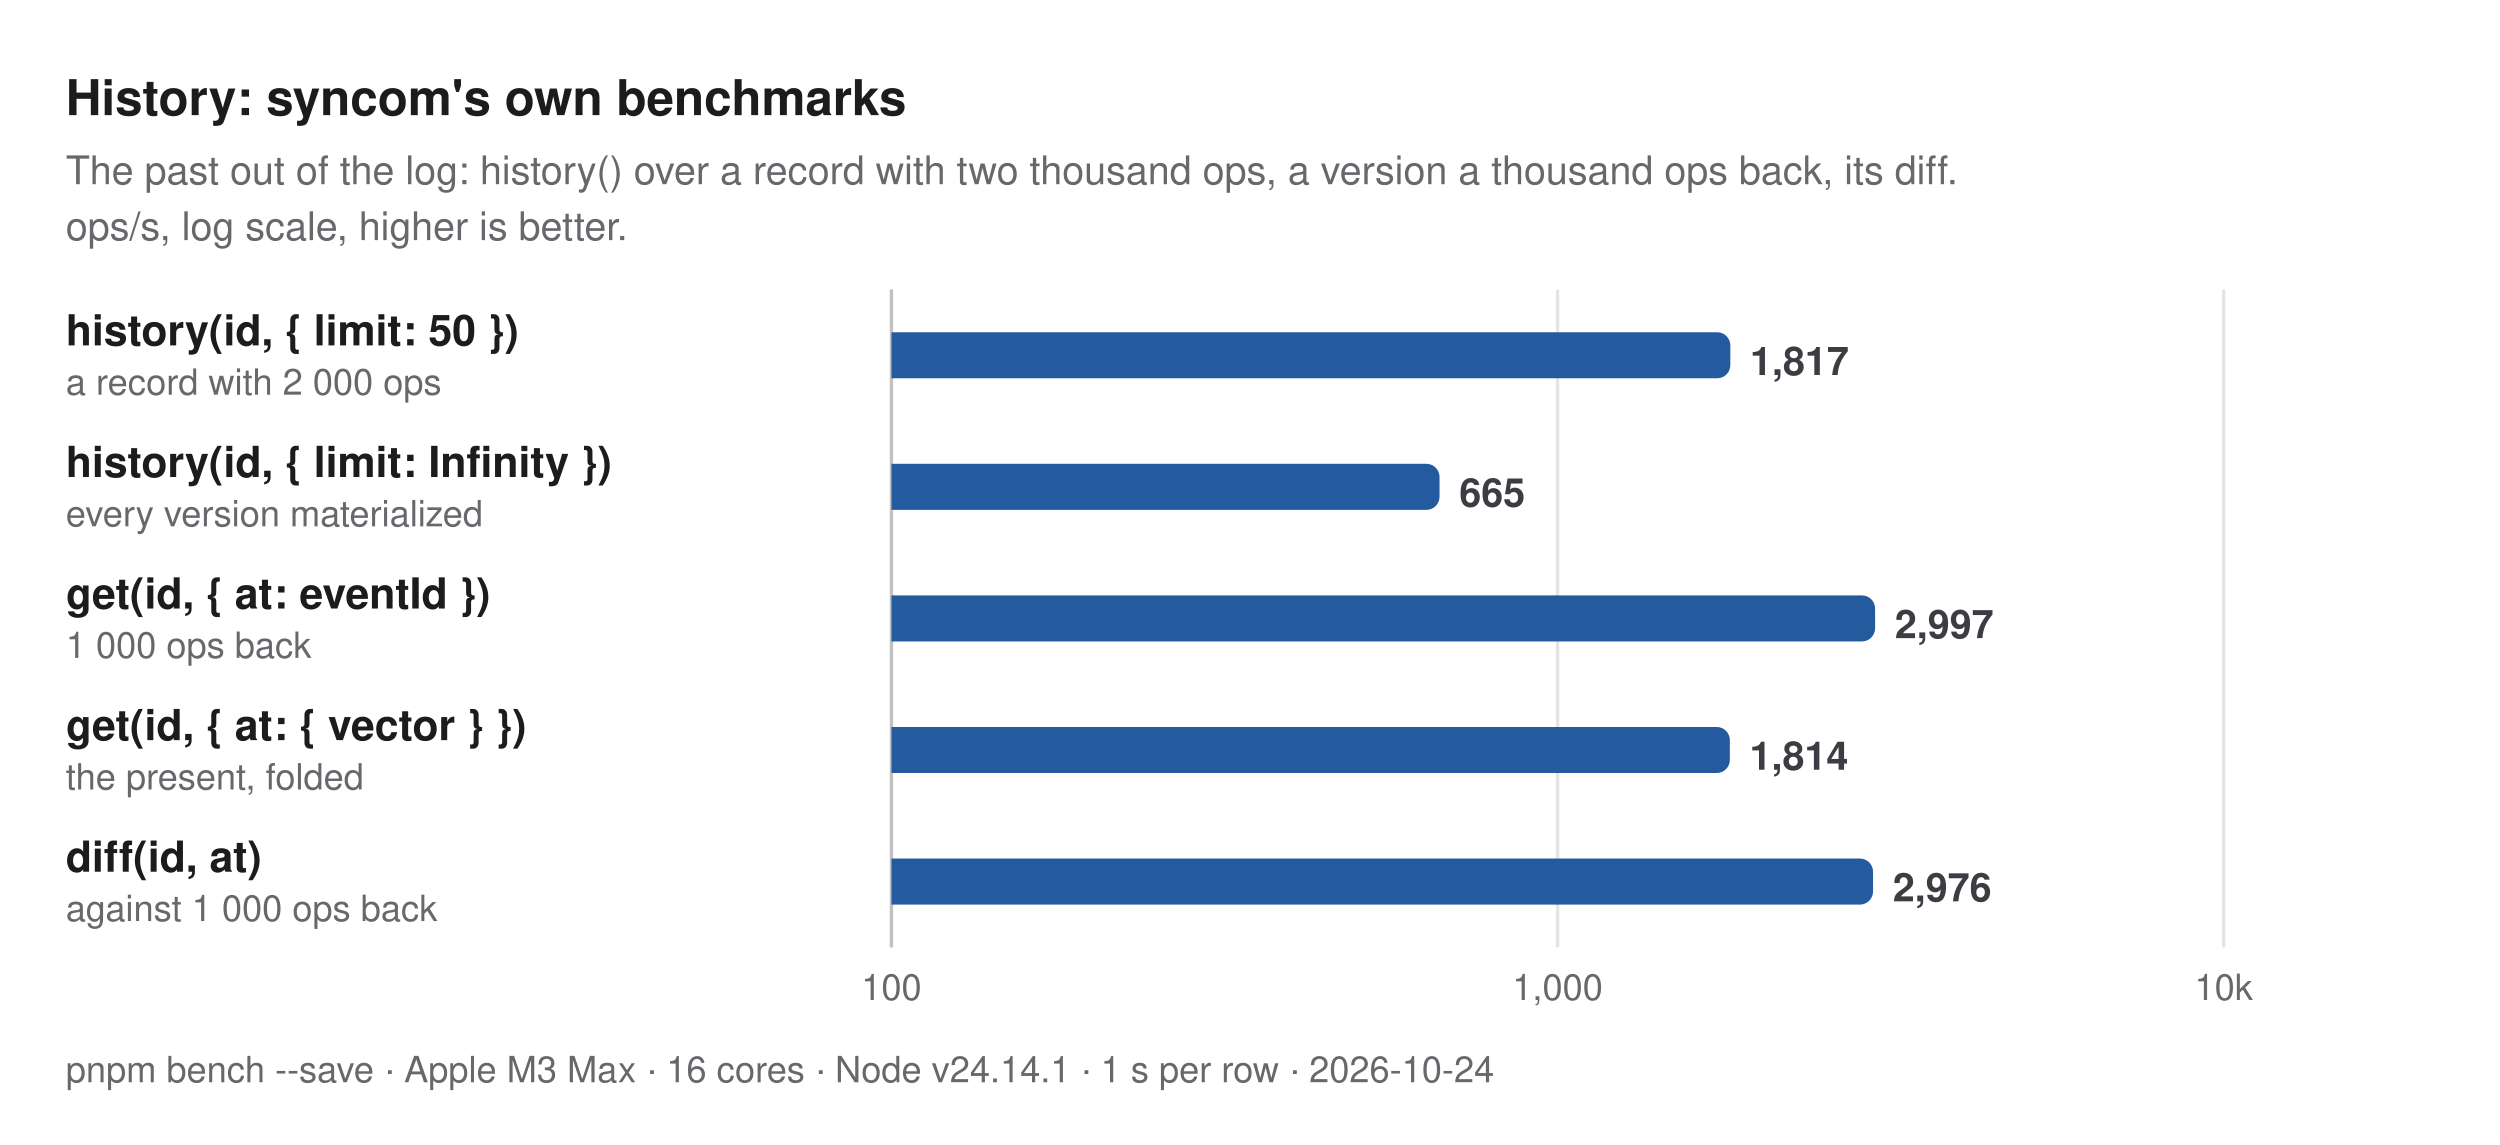
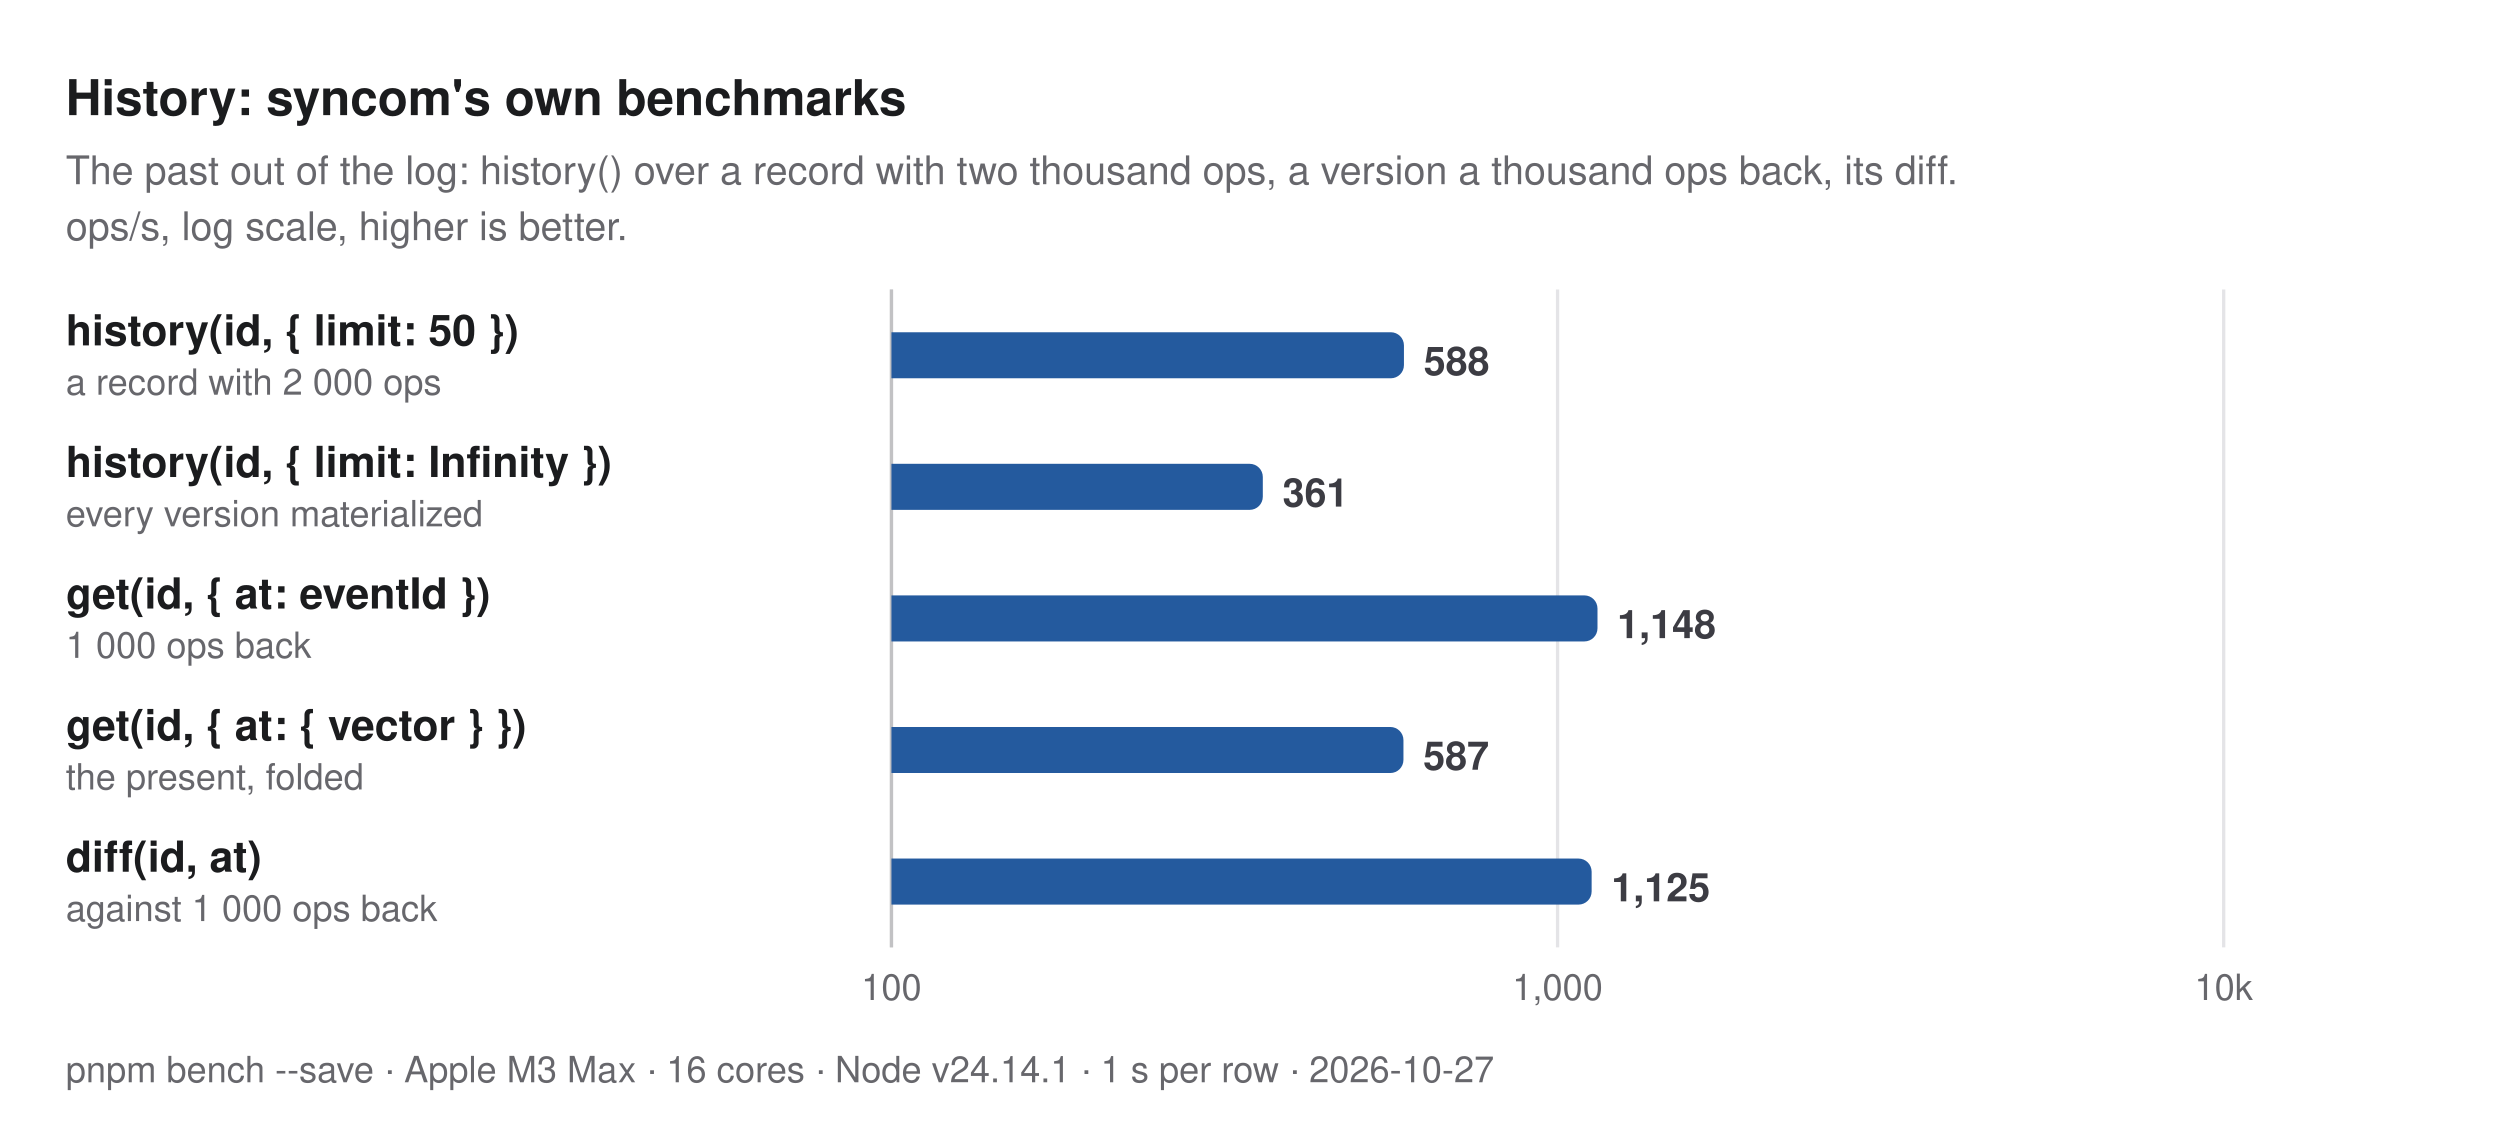
<svg xmlns="http://www.w3.org/2000/svg" width="760" height="348" viewBox="0 0 760 348" role="img" aria-label="History: syncom's own benchmarks. The past out of the log: history() over a record with two thousand ops, a version a thousand ops back, its diff. ops/s, log scale, higher is better.">
  <style>
  text { font-family: -apple-system, BlinkMacSystemFont, "Segoe UI", Helvetica, Arial, sans-serif; }
  .title { font-size: 15px; font-weight: 700; fill: #1b1c1e; }
  .subtitle, .caption { font-size: 12px; fill: #67676c; }
  .caption { font-size: 11px; }
  .group { font-size: 11px; font-weight: 600; letter-spacing: 0.06em; fill: #67676c; }
  .label { font-size: 13px; font-weight: 600; fill: #1b1c1e; }
  .label.primary, .label.secondary { font-weight: 700; }
  .sublabel { font-size: 11px; fill: #67676c; }
  .value { font-size: 12px; font-weight: 600; fill: #3c3c43; font-variant-numeric: tabular-nums; }
  .value.small { font-size: 10px; }
  .legend { font-size: 11px; fill: #3c3c43; }
  .tick { font-size: 11px; fill: #67676c; font-variant-numeric: tabular-nums; }
  .grid { stroke: #e4e4e7; stroke-width: 1; }
  .axis { stroke: #c2c2c4; stroke-width: 1; }
  .ref { stroke: #67676c; stroke-width: 1; stroke-dasharray: 3 3; }
  .bar { fill: #c4c6cc; }
  .bar.primary { fill: #245a9e; }
  .bar.secondary { fill: #5e9be6; }
  @media (prefers-color-scheme: dark) {
    .title, .label { fill: #dfdfd6; }
    .subtitle, .caption, .group, .sublabel, .tick { fill: #98989f; }
    .value, .legend { fill: #c2c2c4; }
    .grid { stroke: #2e2e32; }
    .axis { stroke: #48484c; }
    .ref { stroke: #98989f; }
    .bar { fill: #46474e; }
    .bar.primary { fill: #8dbcf2; }
    .bar.secondary { fill: #3d7bd0; }
  }
</style>
  <text class="title" x="20" y="35">History: syncom's own benchmarks</text>
  <text class="subtitle" x="20" y="56">The past out of the log: history() over a record with two thousand ops, a version a thousand ops back, its diff.</text>
  <text class="subtitle" x="20" y="73">ops/s, log scale, higher is better.</text>
  <line class="grid" x1="271" y1="88" x2="271" y2="288" />
  <text class="tick" x="271" y="304" text-anchor="middle">100</text>
  <line class="grid" x1="473.5" y1="88" x2="473.5" y2="288" />
  <text class="tick" x="473.5" y="304" text-anchor="middle">1,000</text>
  <line class="grid" x1="676" y1="88" x2="676" y2="288" />
  <text class="tick" x="676" y="304" text-anchor="middle">10k</text>
  <line class="axis" x1="271" y1="88" x2="271" y2="288" />
  <g>
    <text class="label primary" x="20" y="105">history(id, { limit: 50 })</text>
    <text class="sublabel" x="20" y="120">a record with 2 000 ops</text>
-     <path class="bar primary" d="M271,101H522.019A4,4 0 0 1 526.019,105V111A4,4 0 0 1 522.019,115H271Z" />
-     <text class="value" x="532.019" y="114">1,817</text>
+     <path class="bar primary" d="M271,101H422.799A4,4 0 0 1 426.799,105V111A4,4 0 0 1 422.799,115H271Z" />
+     <text class="value" x="432.799" y="114">588</text>
  </g>
  <g>
    <text class="label primary" x="20" y="145">history(id, { limit: Infinity })</text>
    <text class="sublabel" x="20" y="160">every version materialized</text>
-     <path class="bar primary" d="M271,141H433.621A4,4 0 0 1 437.621,145V151A4,4 0 0 1 433.621,155H271Z" />
-     <text class="value" x="443.621" y="154">665</text>
+     <path class="bar primary" d="M271,141H379.895A4,4 0 0 1 383.895,145V151A4,4 0 0 1 379.895,155H271Z" />
+     <text class="value" x="389.895" y="154">361</text>
  </g>
  <g>
    <text class="label primary" x="20" y="185">get(id, { at: eventId })</text>
    <text class="sublabel" x="20" y="200">1 000 ops back</text>
-     <path class="bar primary" d="M271,181H566.029A4,4 0 0 1 570.029,185V191A4,4 0 0 1 566.029,195H271Z" />
-     <text class="value" x="576.029" y="194">2,997</text>
+     <path class="bar primary" d="M271,181H481.638A4,4 0 0 1 485.638,185V191A4,4 0 0 1 481.638,195H271Z" />
+     <text class="value" x="491.638" y="194">1,148</text>
  </g>
  <g>
    <text class="label primary" x="20" y="225">get(id, { at: { vector } })</text>
    <text class="sublabel" x="20" y="240">the present, folded</text>
-     <path class="bar primary" d="M271,221H521.874A4,4 0 0 1 525.874,225V231A4,4 0 0 1 521.874,235H271Z" />
-     <text class="value" x="531.874" y="234">1,814</text>
+     <path class="bar primary" d="M271,221H422.649A4,4 0 0 1 426.649,225V231A4,4 0 0 1 422.649,235H271Z" />
+     <text class="value" x="432.649" y="234">587</text>
  </g>
  <g>
    <text class="label primary" x="20" y="265">diff(id, at)</text>
    <text class="sublabel" x="20" y="280">against 1 000 ops back</text>
-     <path class="bar primary" d="M271,261H565.411A4,4 0 0 1 569.411,265V271A4,4 0 0 1 565.411,275H271Z" />
-     <text class="value" x="575.411" y="274">2,976</text>
+     <path class="bar primary" d="M271,261H479.858A4,4 0 0 1 483.858,265V271A4,4 0 0 1 479.858,275H271Z" />
+     <text class="value" x="489.858" y="274">1,125</text>
  </g>
-   <text class="caption" x="20" y="329">pnpm bench --save · Apple M3 Max · 16 cores · Node v24.14.1 · 1 s per row · 2026-10-24</text>
+   <text class="caption" x="20" y="329">pnpm bench --save · Apple M3 Max · 16 cores · Node v24.14.1 · 1 s per row · 2026-10-27</text>
</svg>
